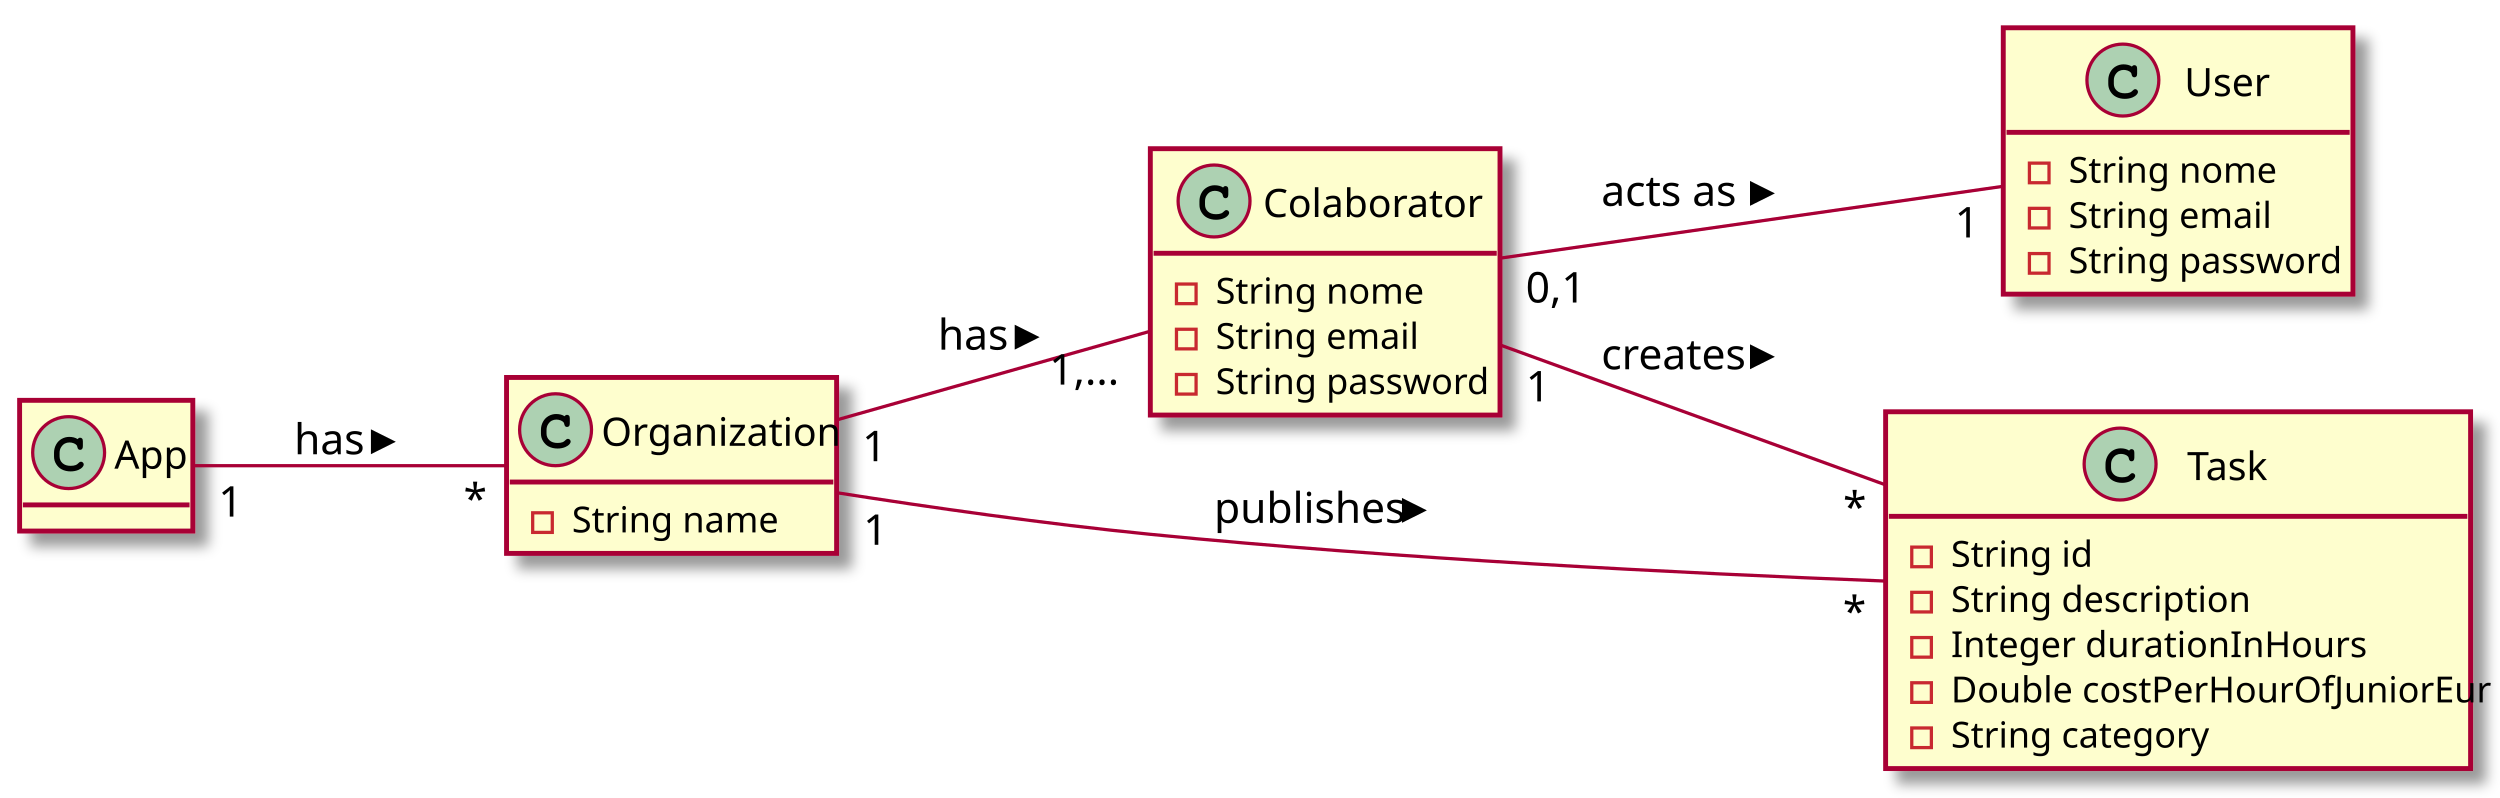
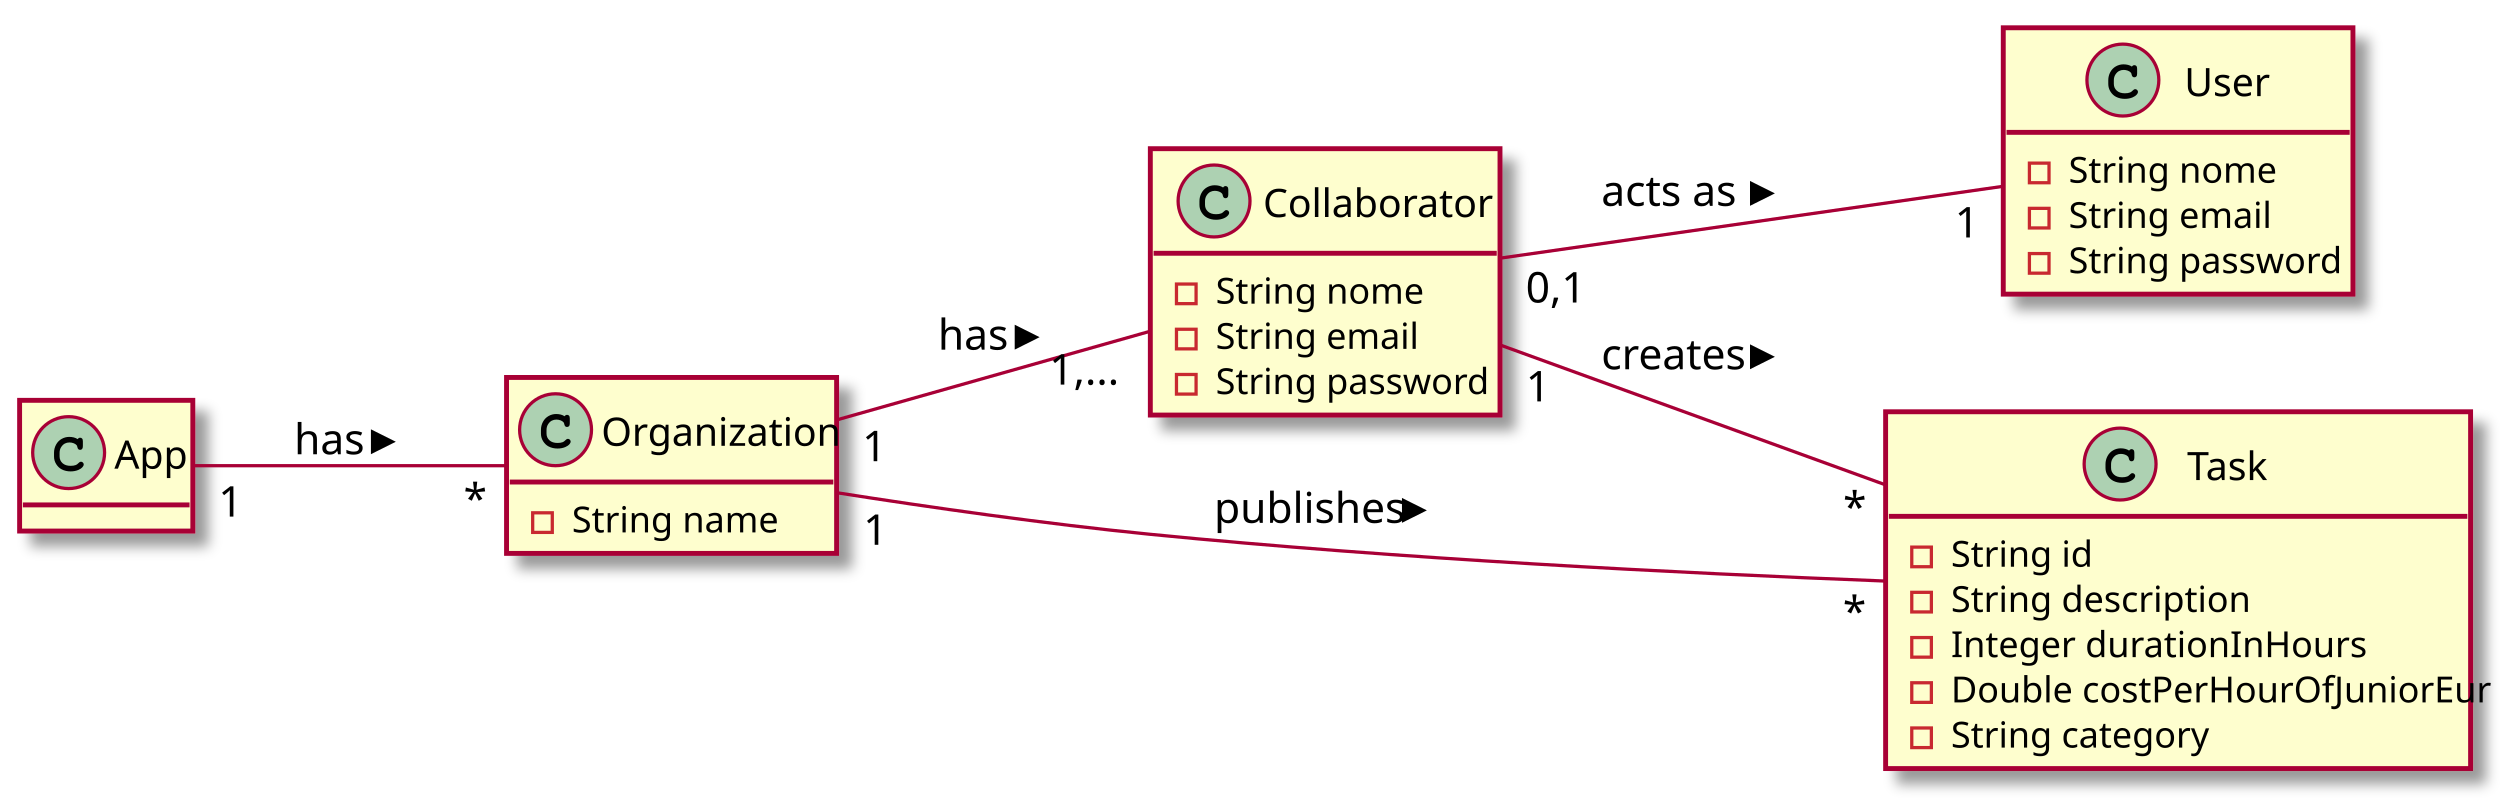
<svg xmlns="http://www.w3.org/2000/svg" contentScriptType="application/ecmascript" contentStyleType="text/css" height="244px" preserveAspectRatio="none" style="width:765px;height:244px;" version="1.1" viewBox="0 0 765 244" width="765px" zoomAndPan="magnify">
  <defs>
    <filter height="300%" id="f1rksrvhkykxm1" width="300%" x="-1" y="-1">
      <feGaussianBlur result="blurOut" stdDeviation="2.0" />
      <feColorMatrix in="blurOut" result="blurOut2" type="matrix" values="0 0 0 0 0 0 0 0 0 0 0 0 0 0 0 0 0 0 .4 0" />
      <feOffset dx="4.0" dy="4.0" in="blurOut2" result="blurOut3" />
      <feBlend in="SourceGraphic" in2="blurOut3" mode="normal" />
    </filter>
  </defs>
  <g>
    <rect fill="#FEFECE" filter="url(#f1rksrvhkykxm1)" height="40" style="stroke: #A80036; stroke-width: 1.5;" width="53" x="6" y="122.5" />
    <ellipse cx="21" cy="138.5" fill="#ADD1B2" rx="11" ry="11" style="stroke: #A80036; stroke-width: 1.0;" />
    <path d="M23.766,134.375 Q23.922,134.156 24.109,134.047 Q24.297,133.938 24.516,133.938 Q24.891,133.938 25.125,134.195 Q25.359,134.453 25.359,135.062 L25.359,136.516 Q25.359,137.125 25.125,137.391 Q24.891,137.656 24.516,137.656 Q24.172,137.656 23.969,137.453 Q23.766,137.266 23.656,136.75 Q23.609,136.391 23.422,136.203 Q23.094,135.828 22.484,135.609 Q21.875,135.391 21.25,135.391 Q20.484,135.391 19.852,135.719 Q19.219,136.047 18.727,136.797 Q18.234,137.547 18.234,138.578 L18.234,139.672 Q18.234,140.906 19.125,141.727 Q20.016,142.547 21.609,142.547 Q22.547,142.547 23.203,142.297 Q23.594,142.141 24.016,141.703 Q24.281,141.438 24.43,141.359 Q24.578,141.281 24.781,141.281 Q25.109,141.281 25.367,141.539 Q25.625,141.797 25.625,142.141 Q25.625,142.484 25.281,142.891 Q24.781,143.469 23.984,143.797 Q22.906,144.25 21.609,144.25 Q20.094,144.25 18.891,143.625 Q17.906,143.125 17.219,142.055 Q16.531,140.984 16.531,139.703 L16.531,138.547 Q16.531,137.219 17.148,136.07 Q17.766,134.922 18.859,134.305 Q19.953,133.688 21.188,133.688 Q21.922,133.688 22.57,133.852 Q23.219,134.016 23.766,134.375 Z " />
    <text fill="#000000" font-family="sans-serif" font-size="12" lengthAdjust="spacingAndGlyphs" textLength="21" x="35" y="143.41">App</text>
    <line style="stroke: #A80036; stroke-width: 1.5;" x1="7" x2="58" y1="154.5" y2="154.5" />
    <rect fill="#FEFECE" filter="url(#f1rksrvhkykxm1)" height="53.836" style="stroke: #A80036; stroke-width: 1.5;" width="101" x="155" y="115.5" />
    <ellipse cx="170" cy="131.5" fill="#ADD1B2" rx="11" ry="11" style="stroke: #A80036; stroke-width: 1.0;" />
    <path d="M172.766,127.375 Q172.922,127.156 173.109,127.047 Q173.297,126.938 173.516,126.938 Q173.891,126.938 174.125,127.195 Q174.359,127.453 174.359,128.062 L174.359,129.516 Q174.359,130.125 174.125,130.391 Q173.891,130.656 173.516,130.656 Q173.172,130.656 172.969,130.453 Q172.766,130.266 172.656,129.75 Q172.609,129.391 172.422,129.203 Q172.094,128.828 171.484,128.609 Q170.875,128.391 170.25,128.391 Q169.484,128.391 168.852,128.719 Q168.219,129.047 167.727,129.797 Q167.234,130.547 167.234,131.578 L167.234,132.672 Q167.234,133.906 168.125,134.727 Q169.016,135.547 170.609,135.547 Q171.547,135.547 172.203,135.297 Q172.594,135.141 173.016,134.703 Q173.281,134.438 173.43,134.359 Q173.578,134.281 173.781,134.281 Q174.109,134.281 174.367,134.539 Q174.625,134.797 174.625,135.141 Q174.625,135.484 174.281,135.891 Q173.781,136.469 172.984,136.797 Q171.906,137.25 170.609,137.25 Q169.094,137.25 167.891,136.625 Q166.906,136.125 166.219,135.055 Q165.531,133.984 165.531,132.703 L165.531,131.547 Q165.531,130.219 166.148,129.07 Q166.766,127.922 167.859,127.305 Q168.953,126.688 170.188,126.688 Q170.922,126.688 171.57,126.852 Q172.219,127.016 172.766,127.375 Z " />
    <text fill="#000000" font-family="sans-serif" font-size="12" lengthAdjust="spacingAndGlyphs" textLength="69" x="184" y="136.41">Organization</text>
    <line style="stroke: #A80036; stroke-width: 1.5;" x1="156" x2="255" y1="147.5" y2="147.5" />
    <rect fill="none" height="6" style="stroke: #C82930; stroke-width: 1.0;" width="6" x="163" y="156.918" />
    <text fill="#000000" font-family="sans-serif" font-size="11" lengthAdjust="spacingAndGlyphs" textLength="57" x="175" y="162.919">String name</text>
    <rect fill="#FEFECE" filter="url(#f1rksrvhkykxm1)" height="81.508" style="stroke: #A80036; stroke-width: 1.5;" width="107" x="352" y="45.5" />
    <ellipse cx="371.5" cy="61.5" fill="#ADD1B2" rx="11" ry="11" style="stroke: #A80036; stroke-width: 1.0;" />
    <path d="M374.266,57.375 Q374.422,57.156 374.609,57.047 Q374.797,56.938 375.016,56.938 Q375.391,56.938 375.625,57.195 Q375.859,57.453 375.859,58.062 L375.859,59.516 Q375.859,60.125 375.625,60.391 Q375.391,60.656 375.016,60.656 Q374.672,60.656 374.469,60.453 Q374.266,60.266 374.156,59.75 Q374.109,59.391 373.922,59.203 Q373.594,58.828 372.984,58.609 Q372.375,58.391 371.75,58.391 Q370.984,58.391 370.352,58.719 Q369.719,59.047 369.227,59.797 Q368.734,60.547 368.734,61.578 L368.734,62.672 Q368.734,63.906 369.625,64.727 Q370.516,65.547 372.109,65.547 Q373.047,65.547 373.703,65.297 Q374.094,65.141 374.516,64.703 Q374.781,64.438 374.93,64.359 Q375.078,64.281 375.281,64.281 Q375.609,64.281 375.867,64.539 Q376.125,64.797 376.125,65.141 Q376.125,65.484 375.781,65.891 Q375.281,66.469 374.484,66.797 Q373.406,67.25 372.109,67.25 Q370.594,67.25 369.391,66.625 Q368.406,66.125 367.719,65.055 Q367.031,63.984 367.031,62.703 L367.031,61.547 Q367.031,60.219 367.648,59.07 Q368.266,57.922 369.359,57.305 Q370.453,56.688 371.688,56.688 Q372.422,56.688 373.07,56.852 Q373.719,57.016 374.266,57.375 Z " />
-     <text fill="#000000" font-family="sans-serif" font-size="12" lengthAdjust="spacingAndGlyphs" textLength="65" x="386.5" y="66.41">Colaborator</text>
+     <text fill="#000000" font-family="sans-serif" font-size="12" lengthAdjust="spacingAndGlyphs" textLength="65" x="386.5" y="66.41">Collaborator</text>
    <line style="stroke: #A80036; stroke-width: 1.5;" x1="353" x2="458" y1="77.5" y2="77.5" />
    <rect fill="none" height="6" style="stroke: #C82930; stroke-width: 1.0;" width="6" x="360" y="86.918" />
    <text fill="#000000" font-family="sans-serif" font-size="11" lengthAdjust="spacingAndGlyphs" textLength="57" x="372" y="92.919">String nome</text>
    <rect fill="none" height="6" style="stroke: #C82930; stroke-width: 1.0;" width="6" x="360" y="100.754" />
    <text fill="#000000" font-family="sans-serif" font-size="11" lengthAdjust="spacingAndGlyphs" textLength="55" x="372" y="106.755">String email</text>
    <rect fill="none" height="6" style="stroke: #C82930; stroke-width: 1.0;" width="6" x="360" y="114.59" />
    <text fill="#000000" font-family="sans-serif" font-size="11" lengthAdjust="spacingAndGlyphs" textLength="81" x="372" y="120.591">String password</text>
    <rect fill="#FEFECE" filter="url(#f1rksrvhkykxm1)" height="109.18" style="stroke: #A80036; stroke-width: 1.5;" width="179" x="577" y="126" />
    <ellipse cx="648.75" cy="142" fill="#ADD1B2" rx="11" ry="11" style="stroke: #A80036; stroke-width: 1.0;" />
    <path d="M651.516,137.875 Q651.672,137.656 651.859,137.547 Q652.047,137.438 652.266,137.438 Q652.641,137.438 652.875,137.695 Q653.109,137.953 653.109,138.562 L653.109,140.016 Q653.109,140.625 652.875,140.891 Q652.641,141.156 652.266,141.156 Q651.922,141.156 651.719,140.953 Q651.516,140.766 651.406,140.25 Q651.359,139.891 651.172,139.703 Q650.844,139.328 650.234,139.109 Q649.625,138.891 649,138.891 Q648.234,138.891 647.602,139.219 Q646.969,139.547 646.477,140.297 Q645.984,141.047 645.984,142.078 L645.984,143.172 Q645.984,144.406 646.875,145.227 Q647.766,146.047 649.359,146.047 Q650.297,146.047 650.953,145.797 Q651.344,145.641 651.766,145.203 Q652.031,144.938 652.18,144.859 Q652.328,144.781 652.531,144.781 Q652.859,144.781 653.117,145.039 Q653.375,145.297 653.375,145.641 Q653.375,145.984 653.031,146.391 Q652.531,146.969 651.734,147.297 Q650.656,147.75 649.359,147.75 Q647.844,147.75 646.641,147.125 Q645.656,146.625 644.969,145.555 Q644.281,144.484 644.281,143.203 L644.281,142.047 Q644.281,140.719 644.898,139.57 Q645.516,138.422 646.609,137.805 Q647.703,137.188 648.938,137.188 Q649.672,137.188 650.32,137.352 Q650.969,137.516 651.516,137.875 Z " />
    <text fill="#000000" font-family="sans-serif" font-size="12" lengthAdjust="spacingAndGlyphs" textLength="27" x="669.25" y="146.91">Task</text>
    <line style="stroke: #A80036; stroke-width: 1.5;" x1="578" x2="755" y1="158" y2="158" />
    <rect fill="none" height="6" style="stroke: #C82930; stroke-width: 1.0;" width="6" x="585" y="167.418" />
    <text fill="#000000" font-family="sans-serif" font-size="11" lengthAdjust="spacingAndGlyphs" textLength="39" x="597" y="173.419">String id</text>
    <rect fill="none" height="6" style="stroke: #C82930; stroke-width: 1.0;" width="6" x="585" y="181.254" />
    <text fill="#000000" font-family="sans-serif" font-size="11" lengthAdjust="spacingAndGlyphs" textLength="84" x="597" y="187.255">String description</text>
    <rect fill="none" height="6" style="stroke: #C82930; stroke-width: 1.0;" width="6" x="585" y="195.09" />
    <text fill="#000000" font-family="sans-serif" font-size="11" lengthAdjust="spacingAndGlyphs" textLength="112" x="597" y="201.091">Integer durationInHours</text>
    <rect fill="none" height="6" style="stroke: #C82930; stroke-width: 1.0;" width="6" x="585" y="208.926" />
    <text fill="#000000" font-family="sans-serif" font-size="11" lengthAdjust="spacingAndGlyphs" textLength="153" x="597" y="214.927">Double costPerHourOfJuniorEur</text>
    <rect fill="none" height="6" style="stroke: #C82930; stroke-width: 1.0;" width="6" x="585" y="222.762" />
    <text fill="#000000" font-family="sans-serif" font-size="11" lengthAdjust="spacingAndGlyphs" textLength="74" x="597" y="228.763">String category</text>
    <rect fill="#FEFECE" filter="url(#f1rksrvhkykxm1)" height="81.508" style="stroke: #A80036; stroke-width: 1.5;" width="107" x="613" y="8.5" />
    <ellipse cx="649.6" cy="24.5" fill="#ADD1B2" rx="11" ry="11" style="stroke: #A80036; stroke-width: 1.0;" />
    <path d="M652.366,20.375 Q652.522,20.156 652.709,20.047 Q652.897,19.938 653.116,19.938 Q653.491,19.938 653.725,20.195 Q653.959,20.453 653.959,21.062 L653.959,22.516 Q653.959,23.125 653.725,23.391 Q653.491,23.656 653.116,23.656 Q652.772,23.656 652.569,23.453 Q652.366,23.266 652.256,22.75 Q652.209,22.391 652.022,22.203 Q651.694,21.828 651.084,21.609 Q650.475,21.391 649.85,21.391 Q649.084,21.391 648.452,21.719 Q647.819,22.047 647.327,22.797 Q646.834,23.547 646.834,24.578 L646.834,25.672 Q646.834,26.906 647.725,27.727 Q648.616,28.547 650.209,28.547 Q651.147,28.547 651.803,28.297 Q652.194,28.141 652.616,27.703 Q652.881,27.438 653.03,27.359 Q653.178,27.281 653.381,27.281 Q653.709,27.281 653.967,27.539 Q654.225,27.797 654.225,28.141 Q654.225,28.484 653.881,28.891 Q653.381,29.469 652.584,29.797 Q651.506,30.25 650.209,30.25 Q648.694,30.25 647.491,29.625 Q646.506,29.125 645.819,28.055 Q645.131,26.984 645.131,25.703 L645.131,24.547 Q645.131,23.219 645.748,22.07 Q646.366,20.922 647.459,20.305 Q648.553,19.688 649.788,19.688 Q650.522,19.688 651.17,19.852 Q651.819,20.016 652.366,20.375 Z " />
    <text fill="#000000" font-family="sans-serif" font-size="12" lengthAdjust="spacingAndGlyphs" textLength="27" x="668.4" y="29.41">User</text>
    <line style="stroke: #A80036; stroke-width: 1.5;" x1="614" x2="719" y1="40.5" y2="40.5" />
    <rect fill="none" height="6" style="stroke: #C82930; stroke-width: 1.0;" width="6" x="621" y="49.918" />
    <text fill="#000000" font-family="sans-serif" font-size="11" lengthAdjust="spacingAndGlyphs" textLength="57" x="633" y="55.919">String nome</text>
    <rect fill="none" height="6" style="stroke: #C82930; stroke-width: 1.0;" width="6" x="621" y="63.754" />
    <text fill="#000000" font-family="sans-serif" font-size="11" lengthAdjust="spacingAndGlyphs" textLength="55" x="633" y="69.755">String email</text>
    <rect fill="none" height="6" style="stroke: #C82930; stroke-width: 1.0;" width="6" x="621" y="77.59" />
    <text fill="#000000" font-family="sans-serif" font-size="11" lengthAdjust="spacingAndGlyphs" textLength="81" x="633" y="83.591">String password</text>
    <path d="M459.225,78.968 C504.04,72.566 568.055,63.421 612.849,57.022 " fill="none" style="stroke: #A80036; stroke-width: 1.0;" />
    <text fill="#000000" font-family="sans-serif" font-size="13" lengthAdjust="spacingAndGlyphs" textLength="43" x="490" y="62.995">acts as</text>
    <polygon fill="#000000" points="536,56.176,542,59.176,536,62.176,536,56.176" style="stroke: #000000; stroke-width: 1.0;" />
    <text fill="#000000" font-family="sans-serif" font-size="13" lengthAdjust="spacingAndGlyphs" textLength="18" x="466.87" y="92.572">0,1</text>
    <text fill="#000000" font-family="sans-serif" font-size="13" lengthAdjust="spacingAndGlyphs" textLength="7" x="598.169" y="72.66">1</text>
    <path d="M459.225,105.636 C493.021,117.902 537.736,134.13 576.893,148.341 " fill="none" style="stroke: #A80036; stroke-width: 1.0;" />
    <text fill="#000000" font-family="sans-serif" font-size="13" lengthAdjust="spacingAndGlyphs" textLength="43" x="490" y="112.995">creates</text>
    <polygon fill="#000000" points="536,106.176,542,109.176,536,112.176,536,106.176" style="stroke: #000000; stroke-width: 1.0;" />
    <text fill="#000000" font-family="sans-serif" font-size="13" lengthAdjust="spacingAndGlyphs" textLength="7" x="466.915" y="122.834">1</text>
    <text fill="#000000" font-family="sans-serif" font-size="13" lengthAdjust="spacingAndGlyphs" textLength="5" x="563.978" y="159.768">*</text>
    <path d="M256.208,128.441 C285.419,120.179 322.317,109.744 352,101.349 " fill="none" style="stroke: #A80036; stroke-width: 1.0;" />
    <text fill="#000000" font-family="sans-serif" font-size="13" lengthAdjust="spacingAndGlyphs" textLength="21" x="287" y="106.995">has</text>
    <polygon fill="#000000" points="311,100.176,317,103.176,311,106.176,311,100.176" style="stroke: #000000; stroke-width: 1.0;" />
    <text fill="#000000" font-family="sans-serif" font-size="13" lengthAdjust="spacingAndGlyphs" textLength="7" x="263.831" y="141.12">1</text>
    <text fill="#000000" font-family="sans-serif" font-size="13" lengthAdjust="spacingAndGlyphs" textLength="23" x="321.078" y="117.68">1,...</text>
    <path d="M256.198,150.793 C284.252,155.193 319.999,160.329 352,163.5 C427.667,170.997 513.959,175.371 576.829,177.8 " fill="none" style="stroke: #A80036; stroke-width: 1.0;" />
    <text fill="#000000" font-family="sans-serif" font-size="13" lengthAdjust="spacingAndGlyphs" textLength="55" x="371.5" y="159.995">publishes</text>
    <polygon fill="#000000" points="429.5,153.176,435.5,156.176,429.5,159.176,429.5,153.176" style="stroke: #000000; stroke-width: 1.0;" />
    <text fill="#000000" font-family="sans-serif" font-size="13" lengthAdjust="spacingAndGlyphs" textLength="7" x="264.158" y="166.719">1</text>
    <text fill="#000000" font-family="sans-serif" font-size="13" lengthAdjust="spacingAndGlyphs" textLength="5" x="563.908" y="191.758">*</text>
    <path d="M59.1,142.5 C84.35,142.5 123.605,142.5 154.965,142.5 " fill="none" style="stroke: #A80036; stroke-width: 1.0;" />
    <text fill="#000000" font-family="sans-serif" font-size="13" lengthAdjust="spacingAndGlyphs" textLength="21" x="90" y="138.995">has</text>
    <polygon fill="#000000" points="114,132.176,120,135.176,114,138.176,114,132.176" style="stroke: #000000; stroke-width: 1.0;" />
    <text fill="#000000" font-family="sans-serif" font-size="13" lengthAdjust="spacingAndGlyphs" textLength="7" x="66.814" y="158.09">1</text>
    <text fill="#000000" font-family="sans-serif" font-size="13" lengthAdjust="spacingAndGlyphs" textLength="5" x="141.844" y="157.26">*</text>
  </g>
</svg>
